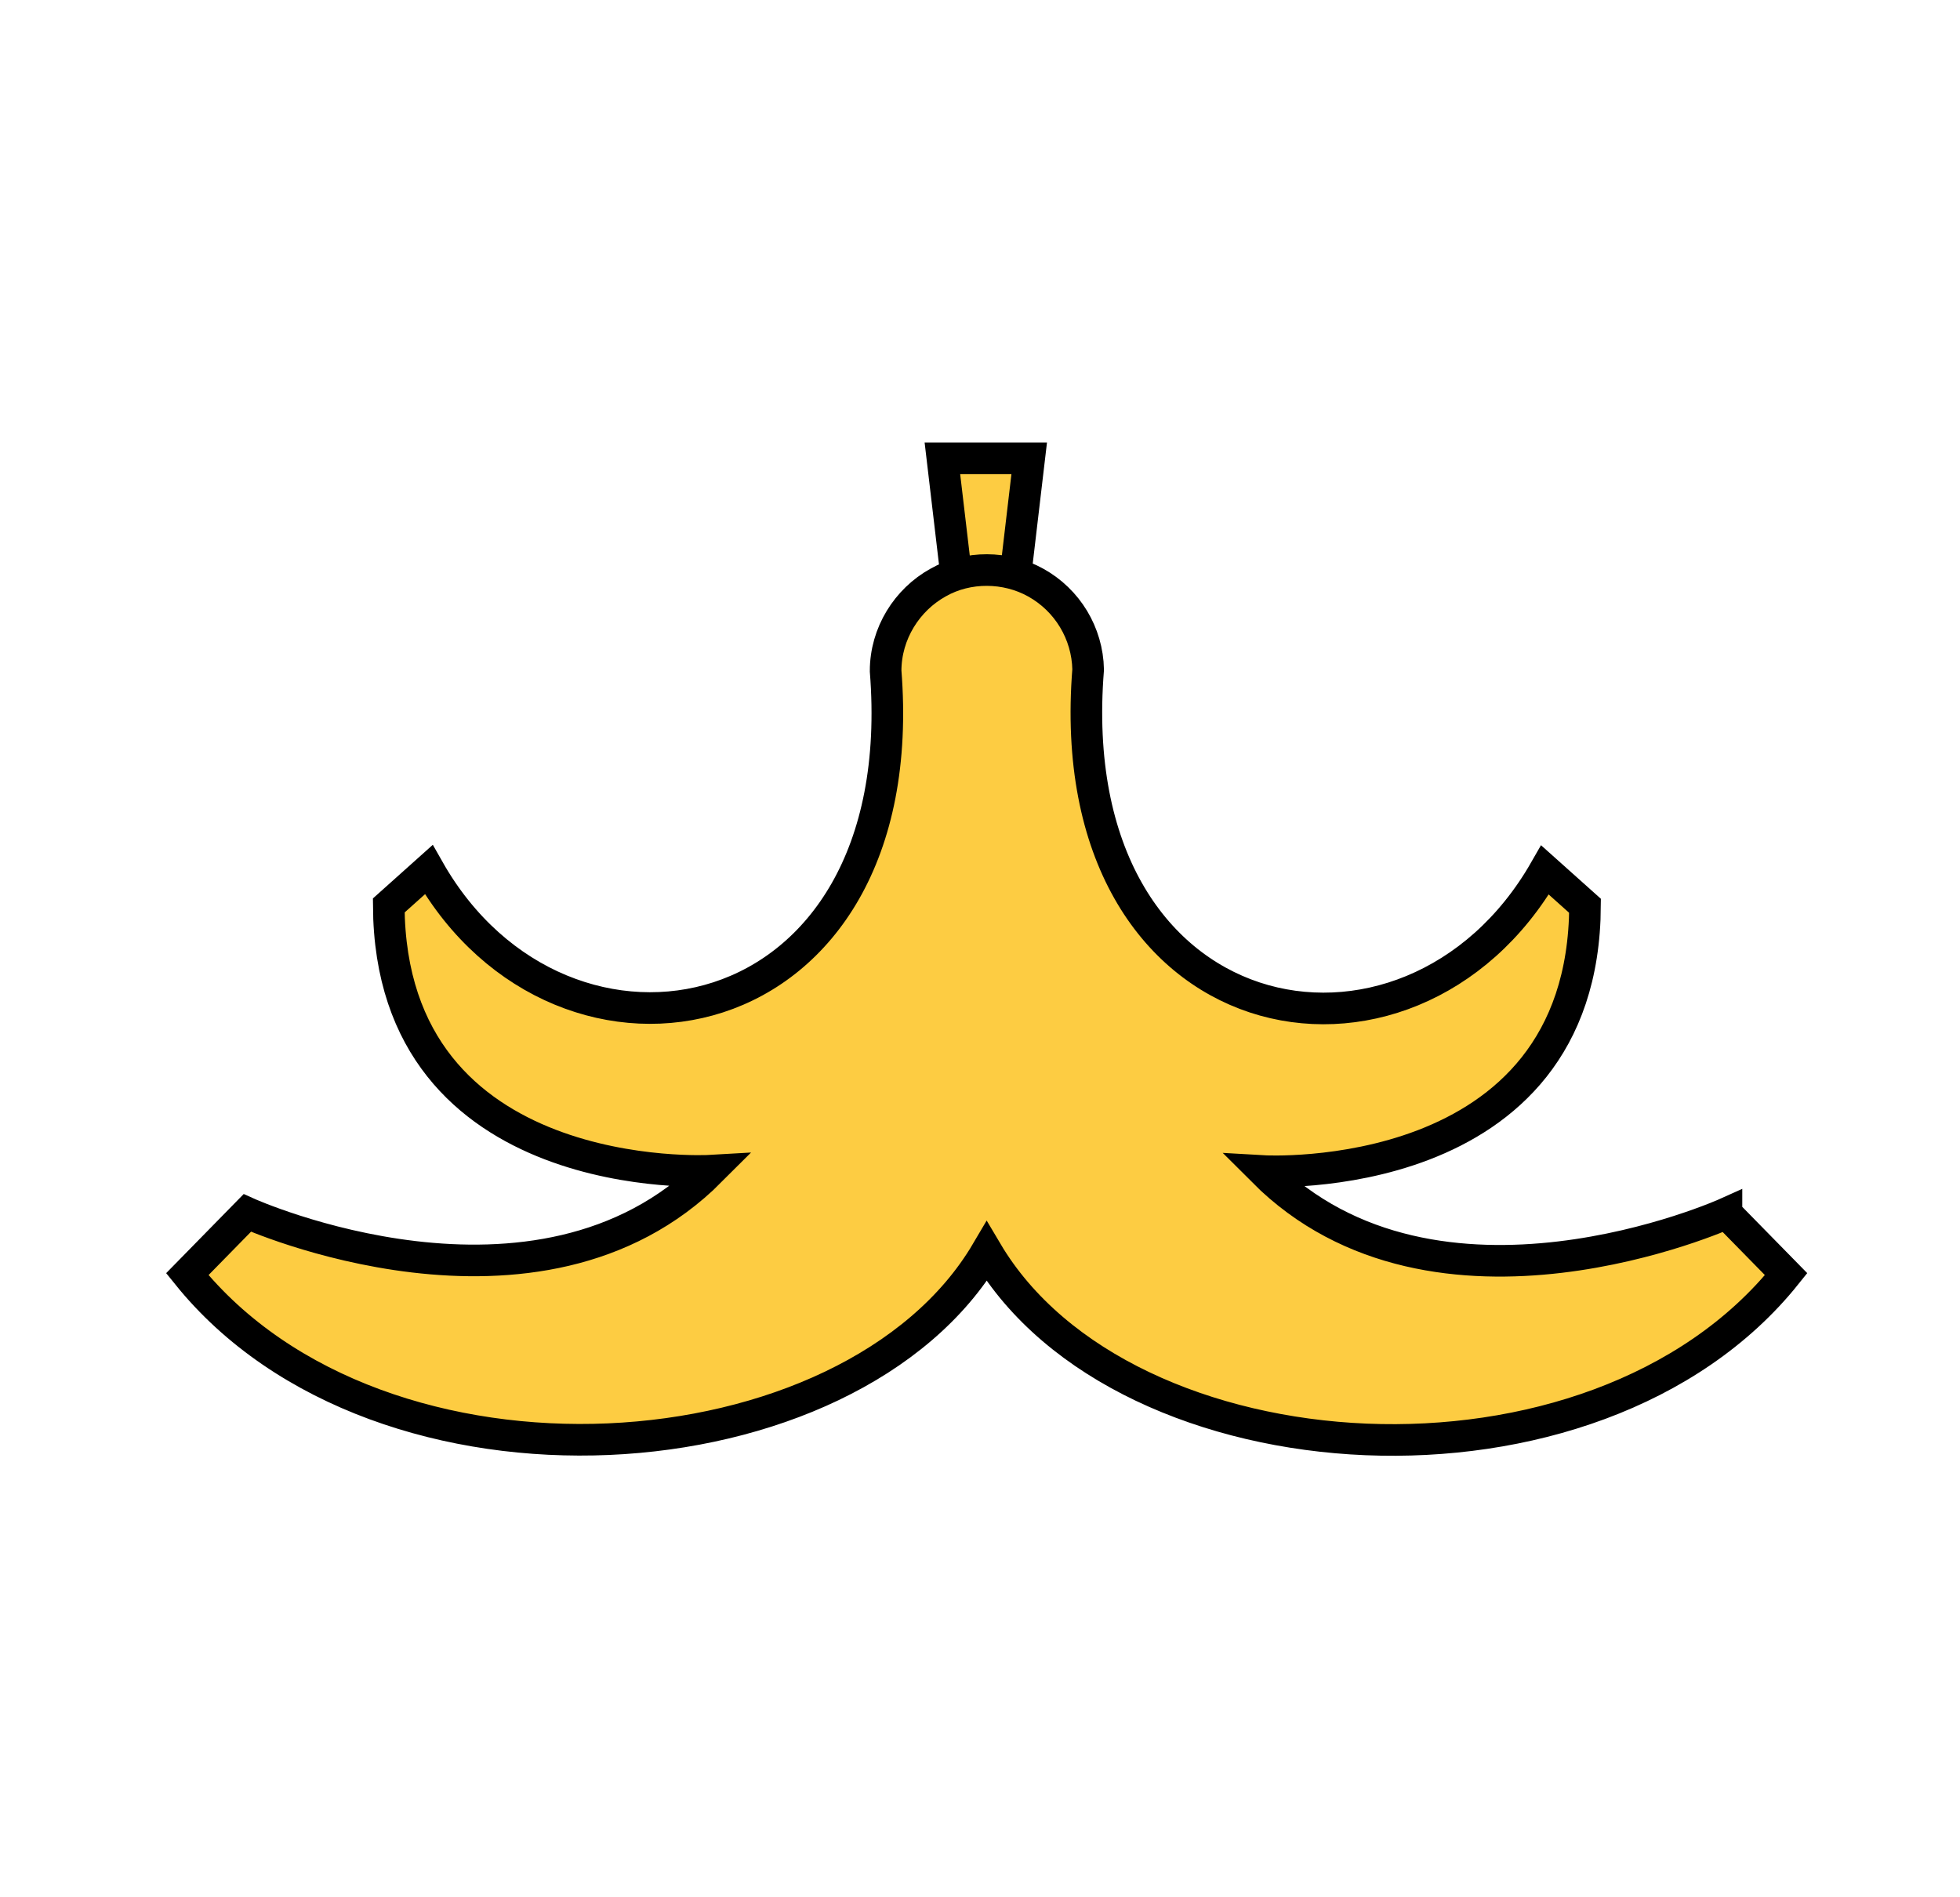
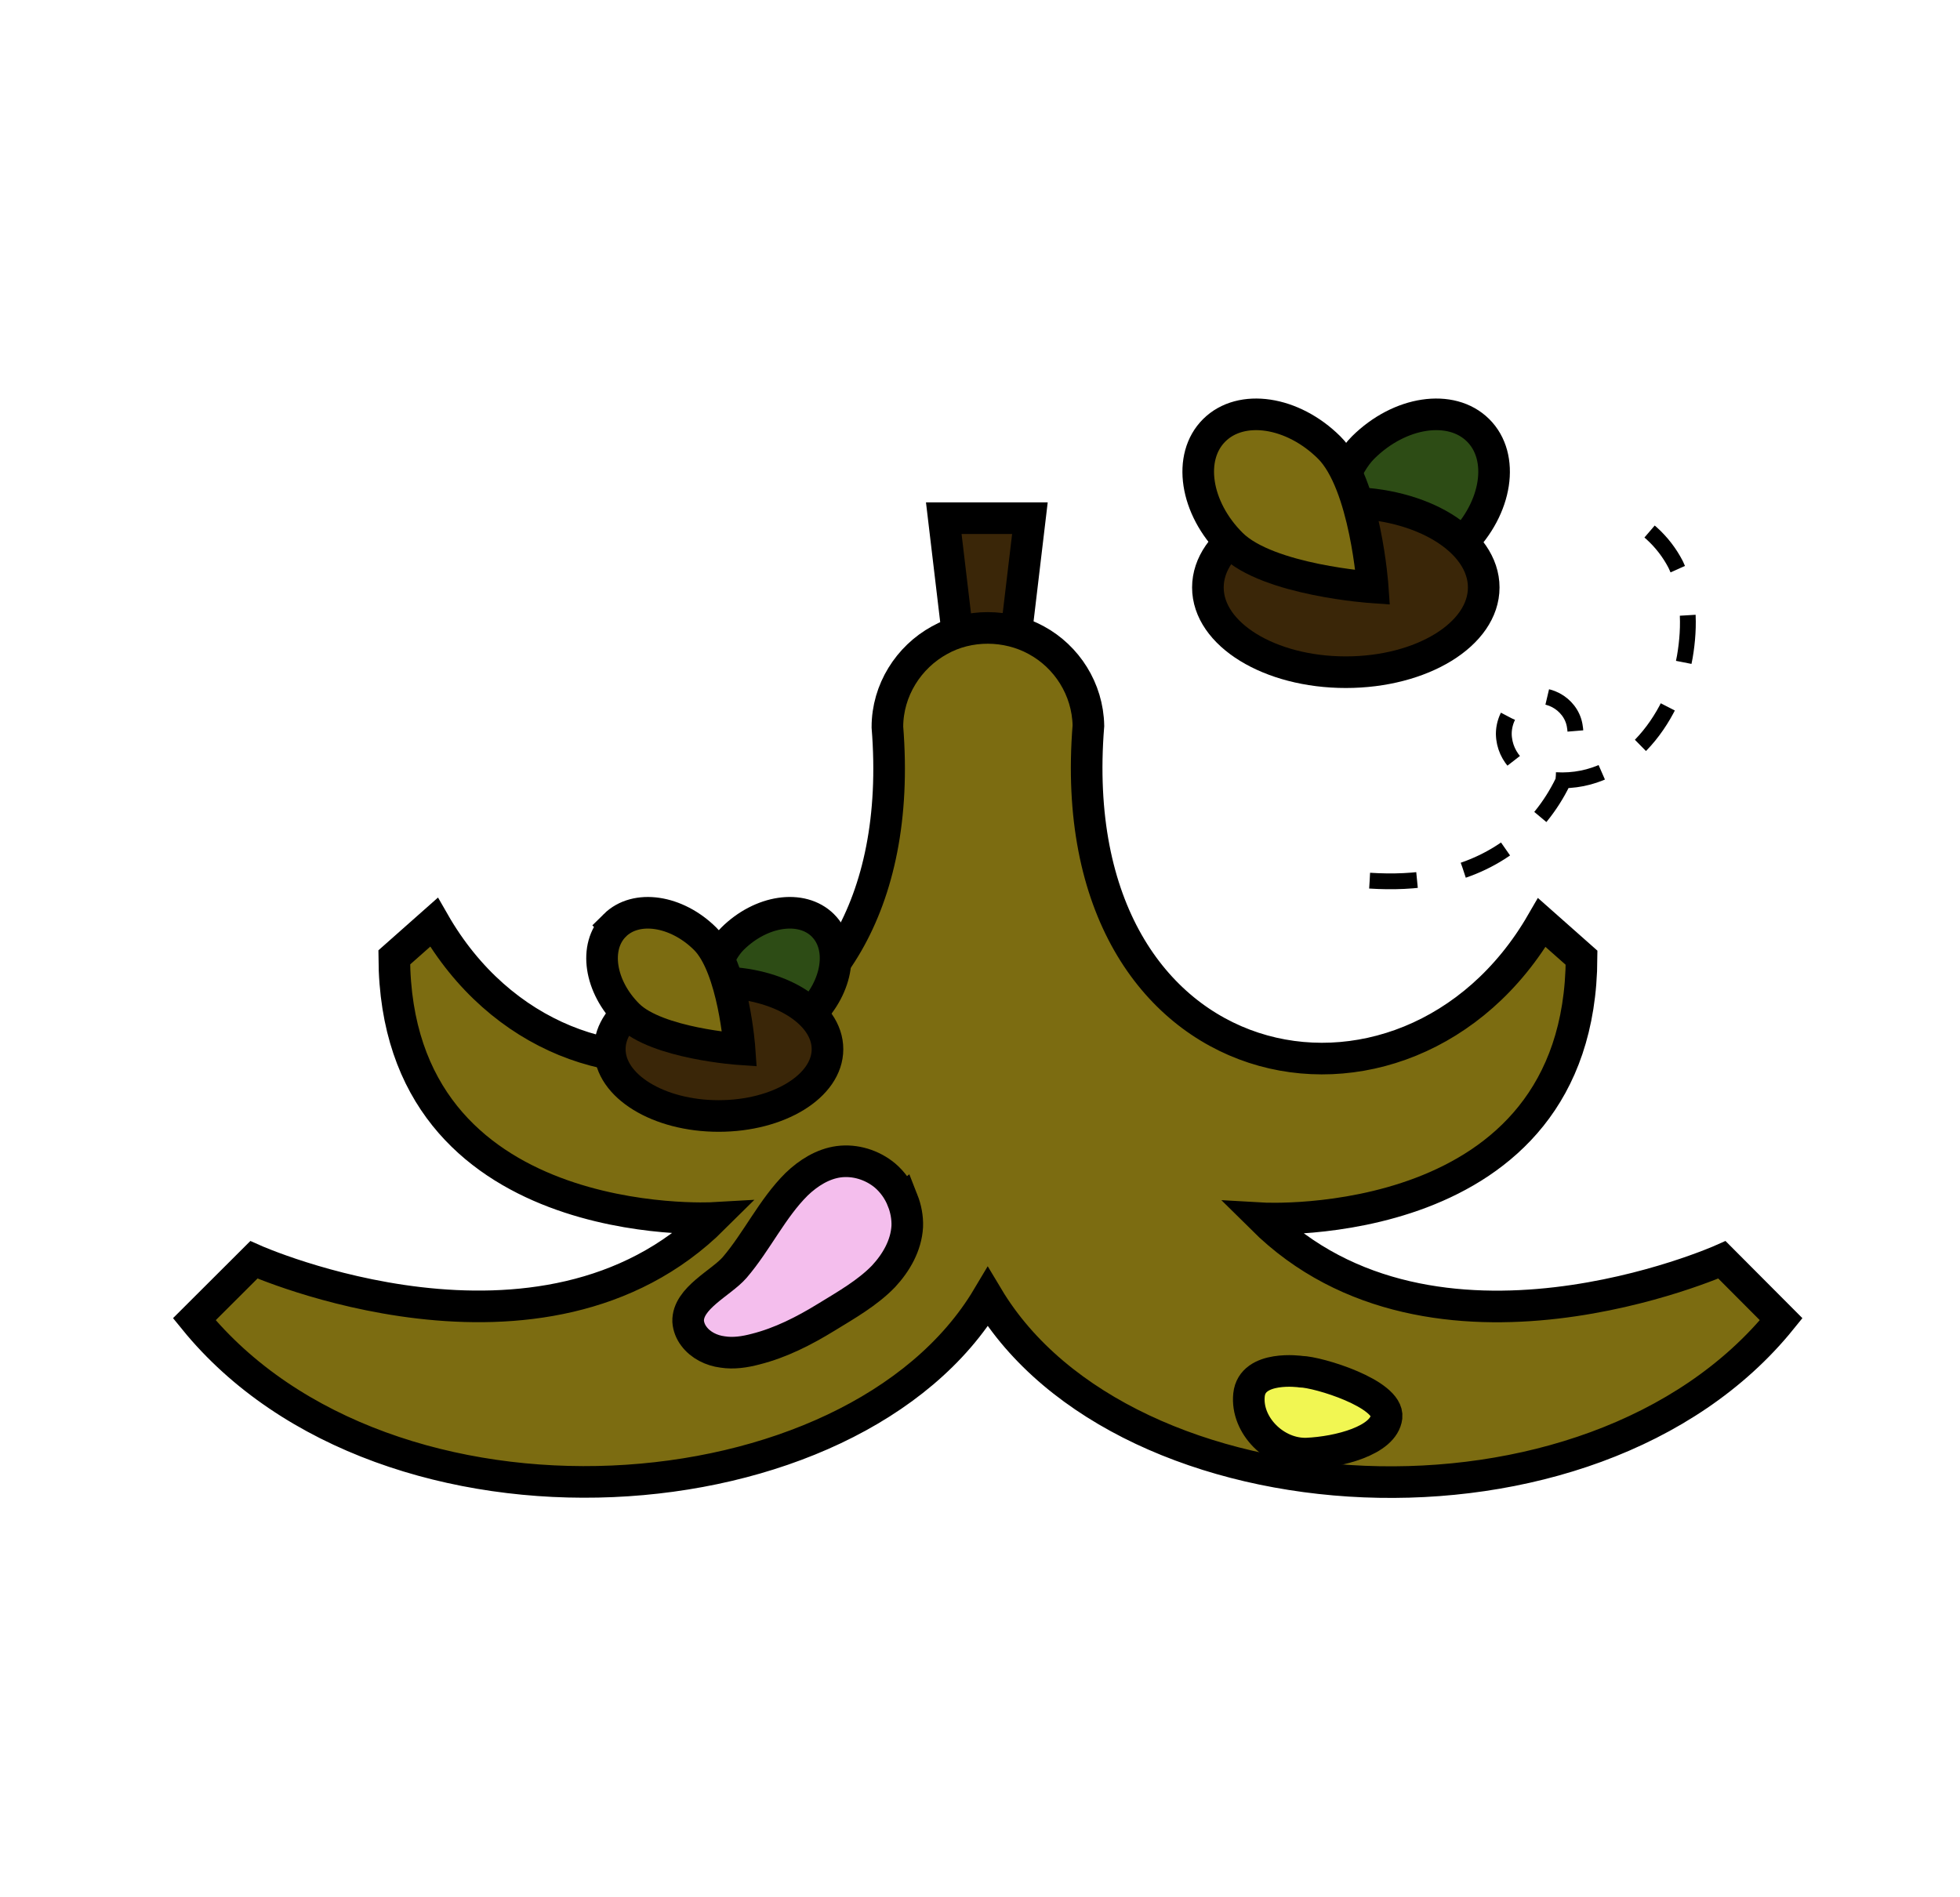
- <svg xmlns="http://www.w3.org/2000/svg" width="124" height="120" fill="none">
-   <path d="M63.938 38.99h-3.14L59.621 29h5.492l-1.176 9.99z" fill="#FDCC42" stroke="#000" stroke-width="2" stroke-miterlimit="10" />
-   <path d="M109.226 76.772s-18.373 8.29-29.31-2.673c0 0 20.271 1.178 20.361-16.785l-2.531-2.265c-8.565 14.973-30.78 10.76-28.904-12.685a6.439 6.439 0 0 0-3.322-5.504c-1.875-1.042-4.293-1.065-6.169 0-1.966 1.087-3.322 3.217-3.322 5.595 1.853 23.399-20.452 27.476-28.904 12.572l-2.53 2.265c.09 17.962 20.36 16.784 20.36 16.784-10.937 10.964-29.31 2.673-29.31 2.673l-3.796 3.874c12.226 15.199 42.01 13.115 50.575-1.427C71.102 93.85 100.887 95.754 113 80.623l-3.774-3.85z" fill="#FDCC42" stroke="#000" stroke-width="2" stroke-miterlimit="10" />
+ <svg xmlns="http://www.w3.org/2000/svg" fill="none" height="120" viewBox="0 0 124 120" width="124">
+   <g stroke="#000" stroke-miterlimit="10">
+     <g stroke-width="2">
+       <path d="m63.992 42.599h-3.118l-1.166-9.813h5.45z" fill="#3a2608" />
+       <path d="m108.94 79.715s-18.235 8.144-29.091-2.626c0 0 20.119 1.157 20.209-16.488l-2.512-2.225c-8.501 14.708-30.549 10.569-28.687-12.461-.045-2.314-1.368-4.361-3.297-5.407-1.862-1.024-4.262-1.046-6.123 0-1.951 1.068-3.297 3.16-3.297 5.496 1.839 22.986-20.299 26.991-28.687 12.35l-2.512 2.225c.09 17.645 20.209 16.488 20.209 16.488-10.856 10.792-29.091 2.648-29.091 2.648l-3.768 3.76c12.134 14.931 41.696 12.883 50.197-1.402 8.613 14.397 38.175 16.266 50.197 1.402z" fill="#7c6c11" />
+       <path d="m52.059 58.554c1.346 1.335.964 3.872-.852 5.674-1.817 1.802-7.043 2.158-7.043 2.158s.359-5.184 2.176-6.987c1.817-1.802 4.374-2.181 5.72-.846z" fill="#2d4c15" stroke-linejoin="bevel" />
+       <path d="m45.465 70.614c3.803 0 6.886-1.893 6.886-4.228s-3.083-4.228-6.886-4.228c-3.803 0-6.886 1.893-6.886 4.228s3.083 4.228 6.886 4.228z" fill="#3a2608" />
+       <path d="m38.893 58.554c1.346-1.335 3.903-.957 5.72.846s2.176 6.987 2.176 6.987-5.226-.356-7.043-2.158c-1.817-1.802-2.198-4.339-.852-5.674z" fill="#7c6c11" />
+       <path d="m93.509 27.224c1.705 1.691 1.211 4.918-1.099 7.209-2.31 2.292-8.927 2.737-8.927 2.737s.449-6.564 2.759-8.856c2.31-2.292 5.562-2.781 7.267-1.09z" fill="#2d4c15" stroke-linejoin="bevel" />
+       <path d="m85.143 42.533c4.819 0 8.725-2.401 8.725-5.362 0-2.962-3.906-5.363-8.725-5.363-4.819 0-8.725 2.401-8.725 5.363 0 2.962 3.906 5.362 8.725 5.362z" fill="#3a2608" />
+       <path d="m76.821 27.224c1.705-1.691 4.957-1.202 7.267 1.09s2.759 8.856 2.759 8.856-6.617-.445-8.927-2.737-2.804-5.518-1.099-7.209z" fill="#7c6c11" />
+     </g>
+     <path d="m86.652 55.723c1.446.092 2.893.046 4.316-.231 3.568-.693 6.365-2.864 7.908-6.029.53-1.062.964-2.356.747-3.557-.241-1.409-1.881-2.333-3.231-1.617-.796.416-1.254 1.294-1.254 2.148.024 1.548 1.302 2.703 2.845 2.887 4.75.578 7.908-3.811 8.607-7.761.338-1.963.289-4.042-.578-5.844-.748-1.455-2.098-2.749-3.713-3.257" stroke-dasharray="3 3" />
+     <path d="m57.106 75.954c.202.512.314 1.09.292 1.647-.067 1.202-.695 2.292-1.503 3.16-1.009 1.046-2.377 1.825-3.611 2.581-1.413.868-2.893 1.624-4.486 2.025-.673.178-1.391.289-2.086.178-.695-.089-1.391-.423-1.817-1.001-.202-.267-.336-.601-.359-.935-.045-1.469 2.086-2.425 2.938-3.404 1.413-1.647 2.377-3.738 3.925-5.274.74-.712 1.66-1.291 2.669-1.424 1.032-.134 2.108.2 2.916.868.493.423.875.957 1.121 1.58z" fill="#f4beed" stroke-width="2" />
+     <path d="m82.294 86.791s-3.073-.445-3.275 1.468c-.202 1.936 1.66 3.783 3.656 3.716 2.019-.089 4.867-.823 5.047-2.314.157-1.469-4.306-2.848-5.428-2.87z" fill="#f1f652" stroke-width="2" />
+   </g>
</svg>
